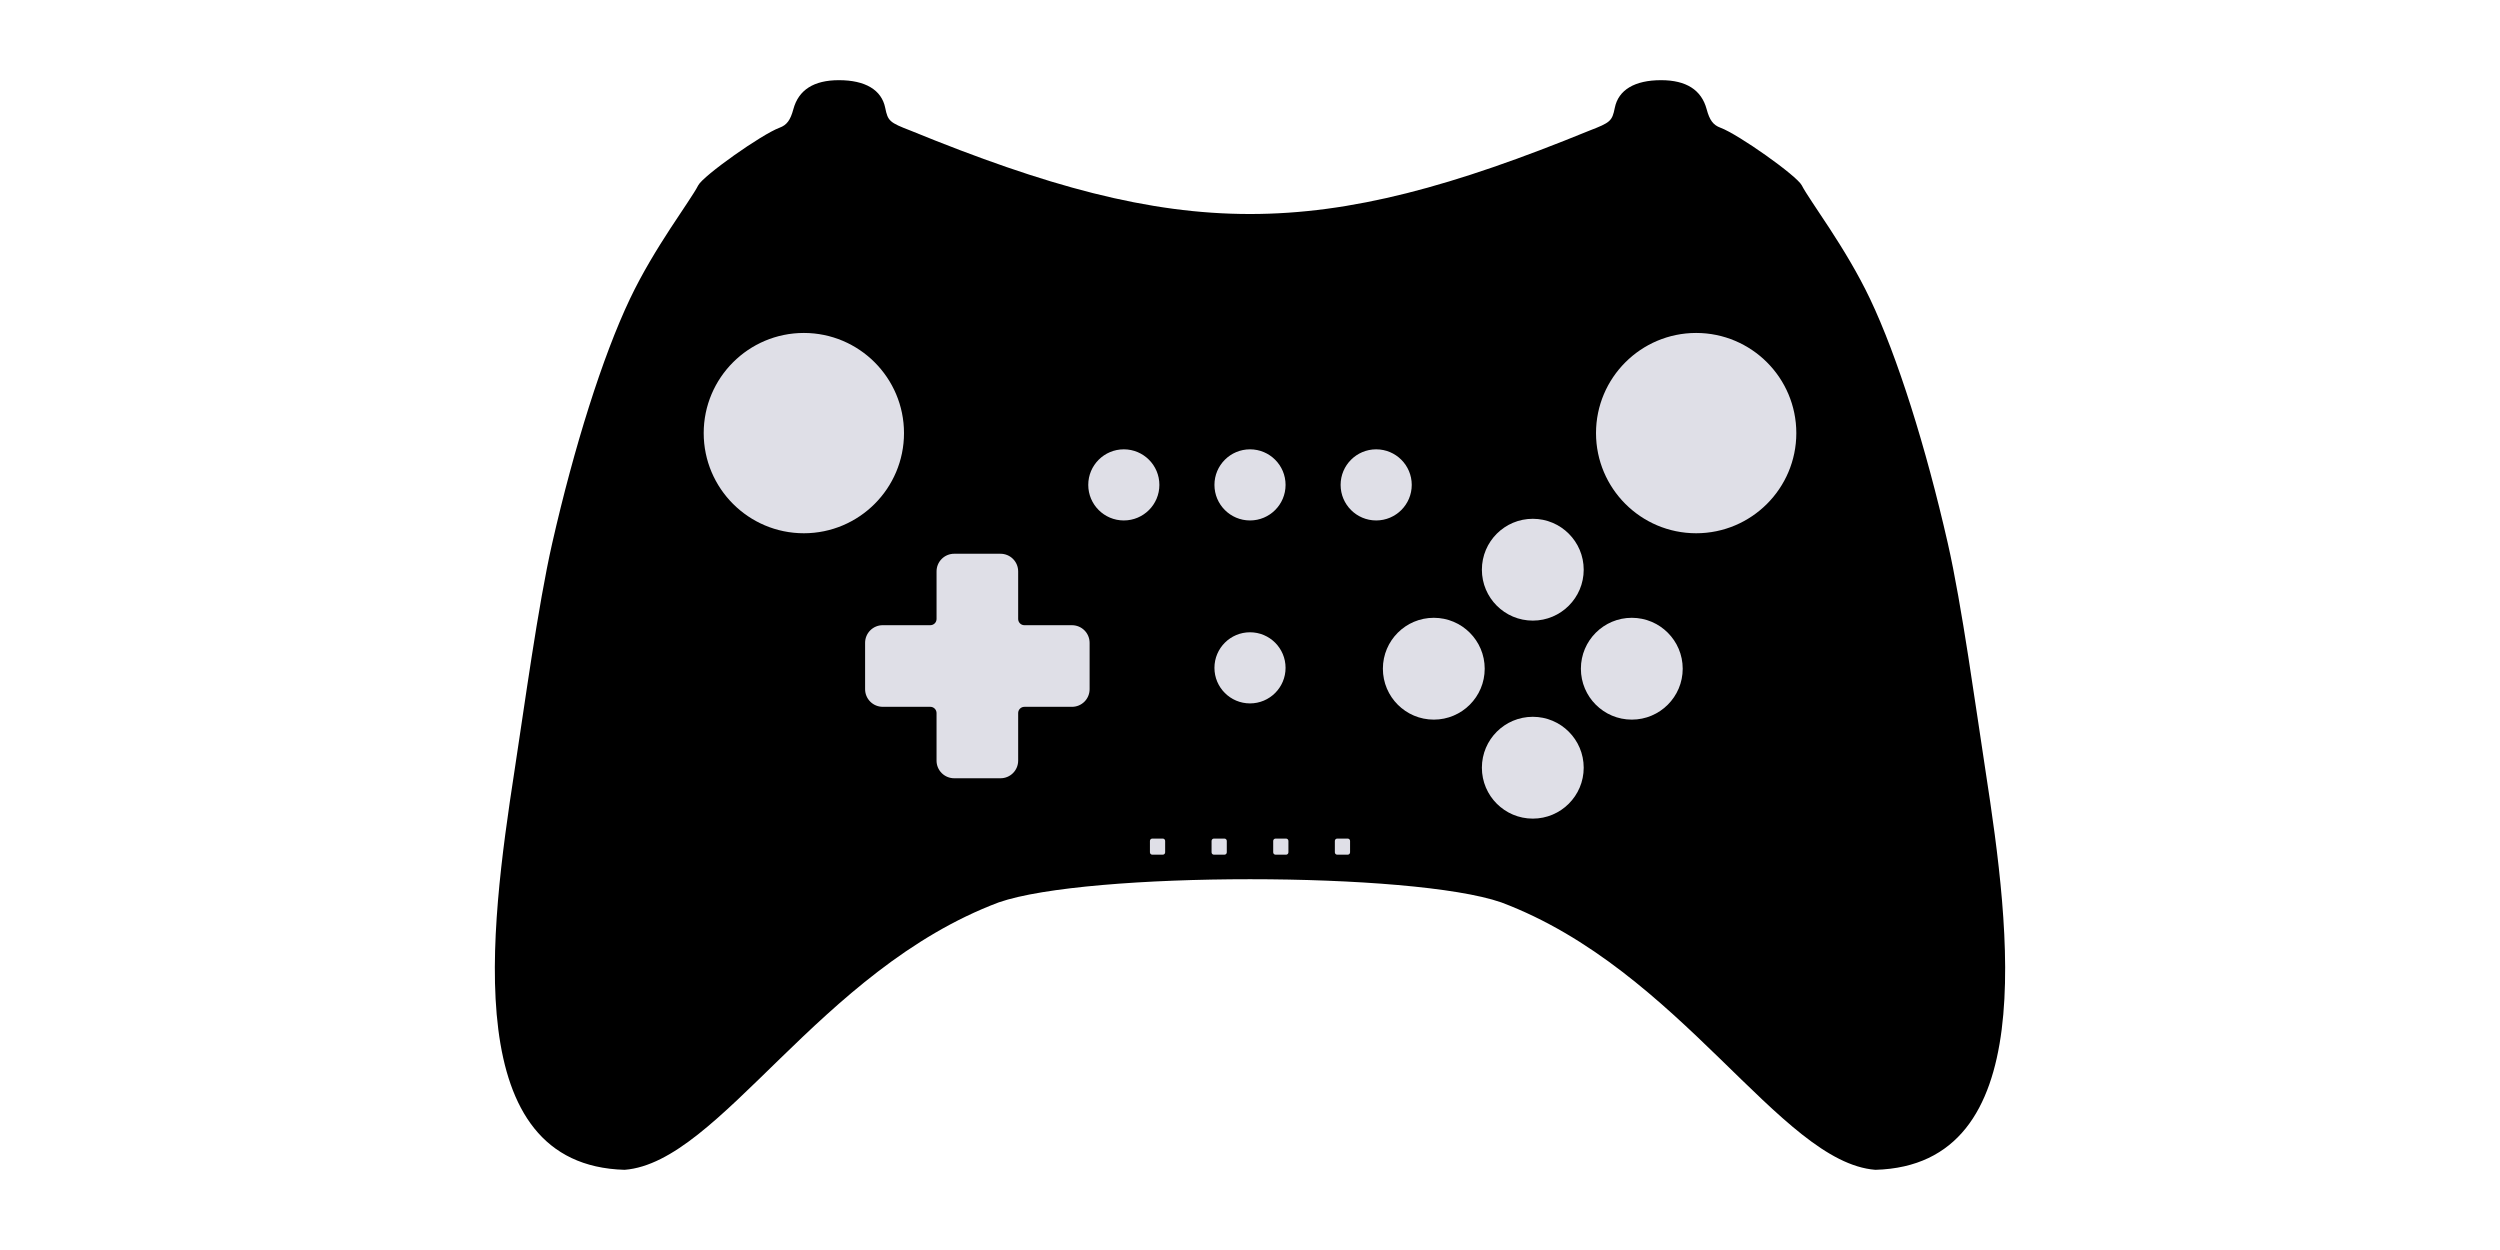
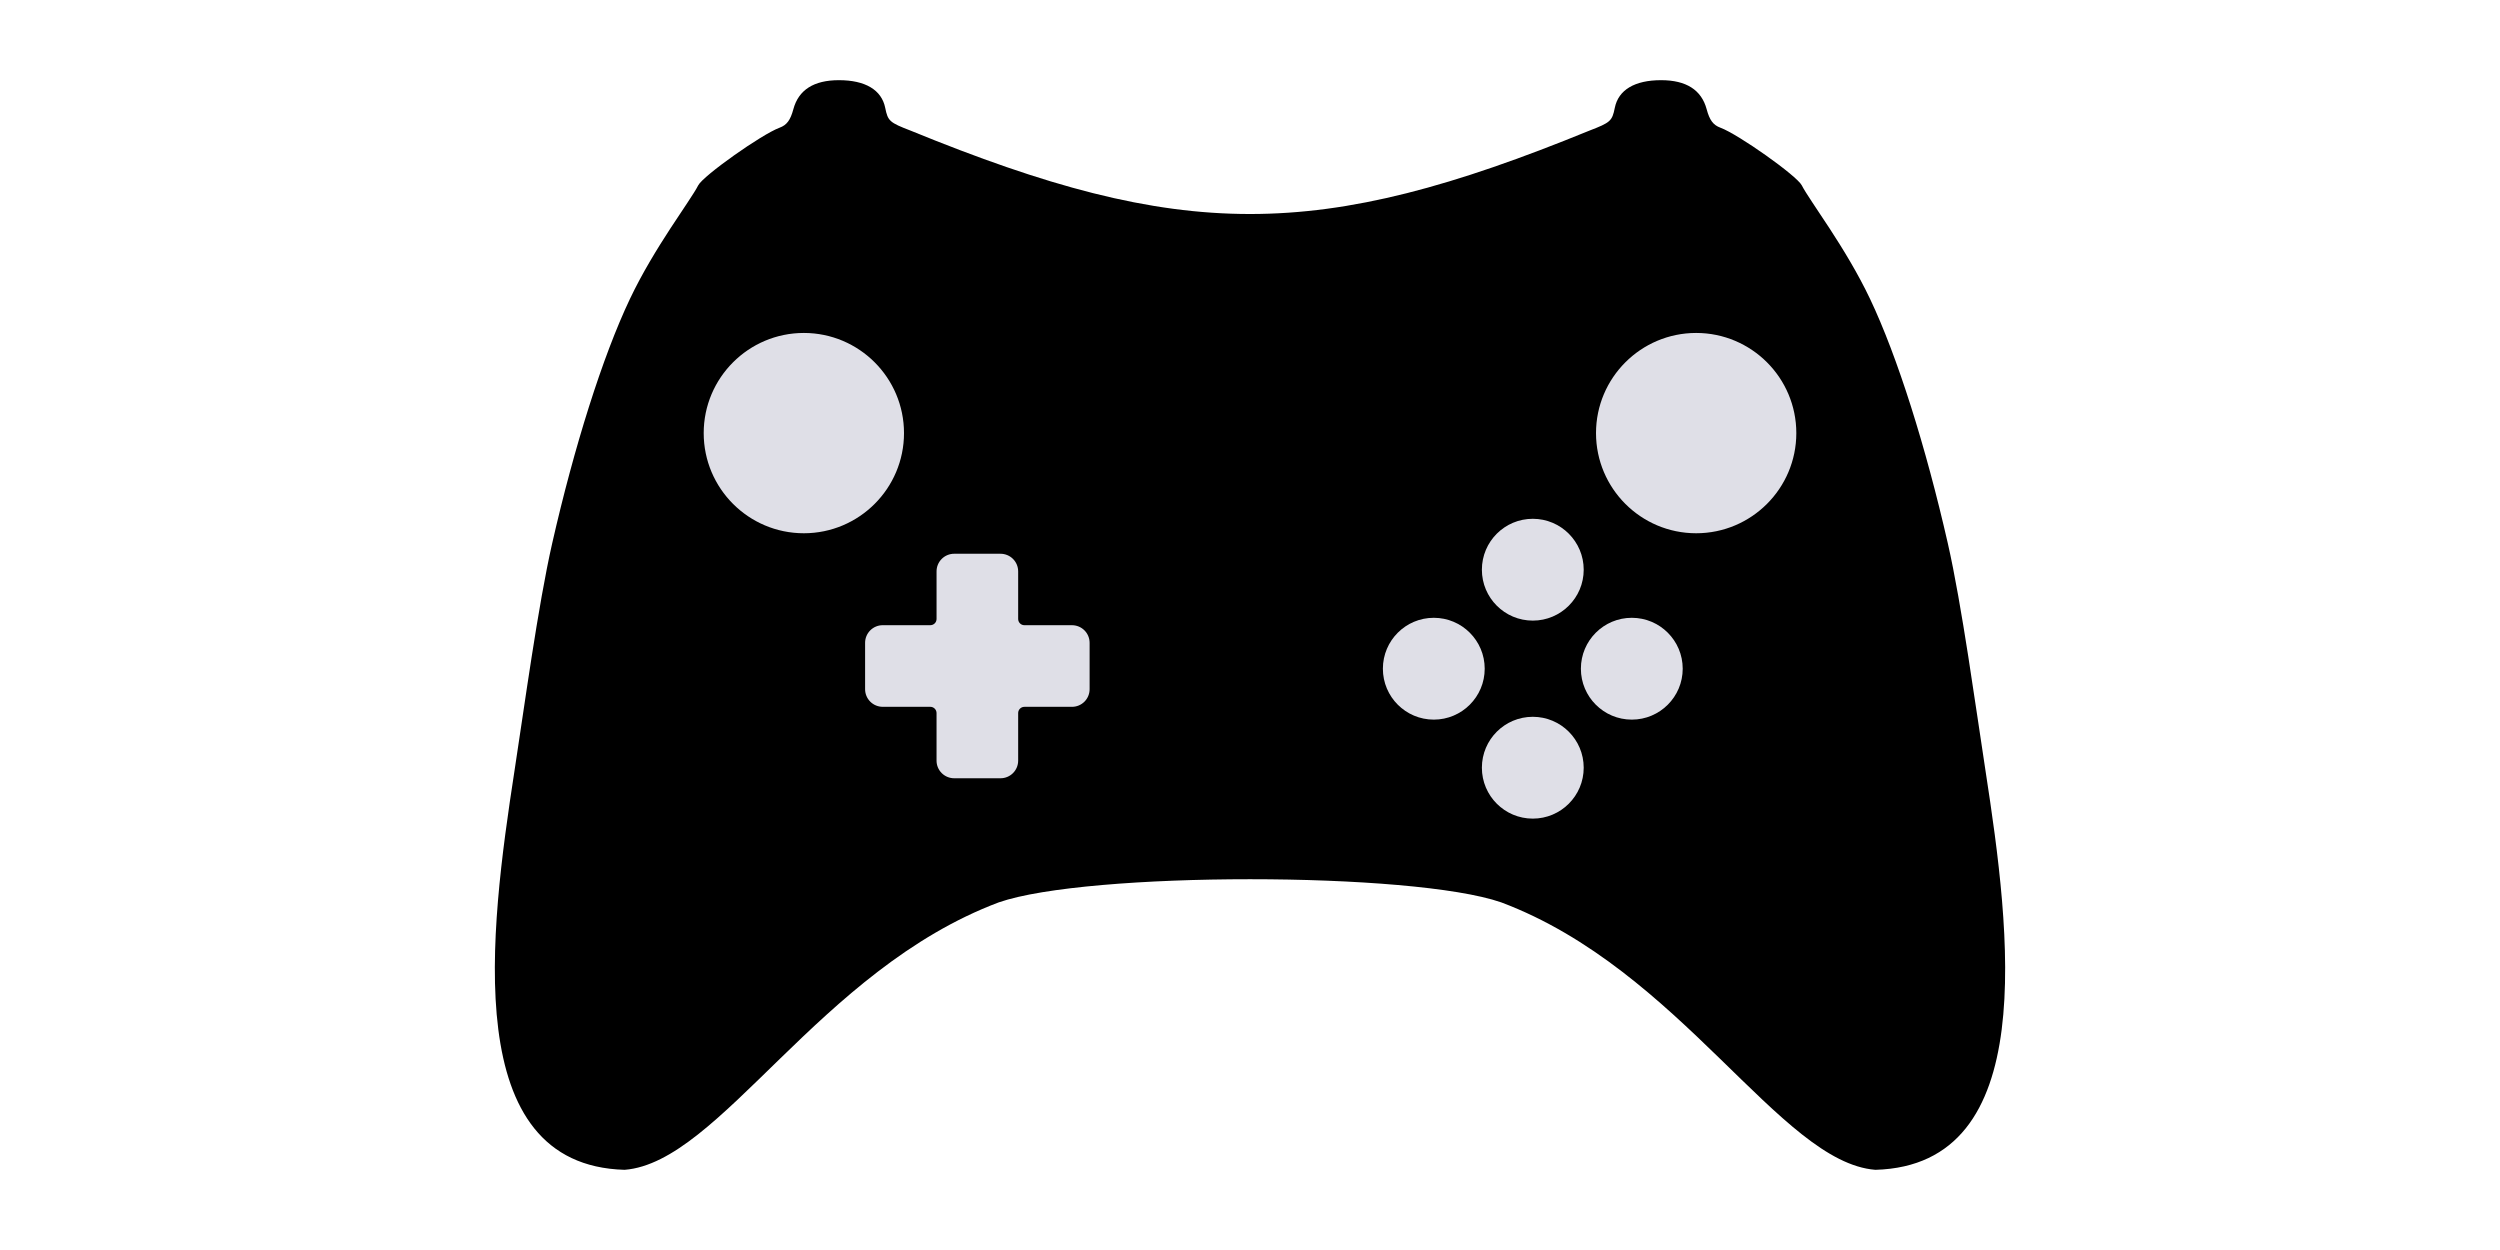
<svg xmlns="http://www.w3.org/2000/svg" xml:space="preserve" width="1000" height="500" version="1.1" id="svg15">
  <defs id="defs15" />
  <path d="M92.236 1.373c1.893.001 3.041.733 3.434 2.191.223.828.495 1.194 1.04 1.395 1.35.497 5.768 3.626 6.136 4.346.616 1.205 3.294 4.658 5.154 8.572 2.067 4.35 4.213 11.178 5.865 18.441 1.065 4.68 2.11 12.393 2.84 17.135 1.89 12.27 4.145 29.778-8.305 30.127-7.197-.565-14.674-15.082-28.228-20.178-6.709-2.328-31.2-2.327-37.906 0-13.555 5.096-21.03 19.613-28.229 20.178-12.45-.349-10.195-17.858-8.305-30.127.731-4.742 1.776-12.456 2.84-17.135 1.653-7.263 3.799-14.092 5.866-18.441 1.86-3.914 4.537-7.367 5.154-8.572.368-.72 4.785-3.85 6.135-4.346.546-.201.818-.567 1.04-1.395.393-1.458 1.541-2.19 3.434-2.191 1.993-.001 3.224.732 3.496 2.086.201.998.325 1.108 1.924 1.723 20.506 8.388 30.706 8.38 51.195 0 1.6-.615 1.723-.725 1.924-1.723.273-1.354 1.503-2.087 3.496-2.086" style="display:inline;fill:#000" transform="matrix(-5.30194 0 0 5.30194 824.578 24.792)" id="path1" />
  <path d="M381.7 221.5a7.05 7.05 0 0 0-7.078 7.083v19.002a2.49 2.49 0 0 1-2.497 2.492h-19.002a7.05 7.05 0 0 0-7.084 7.083v18.483a7.05 7.05 0 0 0 7.084 7.083h19.002a2.49 2.49 0 0 1 2.492 2.492v19.002a7.05 7.05 0 0 0 7.083 7.084h18.488a7.05 7.05 0 0 0 7.078-7.084v-18.997a2.49 2.49 0 0 1 2.492-2.492h19.008a7.05 7.05 0 0 0 7.078-7.083v-18.483a7.05 7.05 0 0 0-7.078-7.083h-19.003a2.49 2.49 0 0 1-2.497-2.492v-19.002a7.05 7.05 0 0 0-7.078-7.083z" style="fill:#dfdfe7;fill-opacity:1;fill-rule:evenodd;stroke:none;stroke-width:3.003;stroke-miterlimit:7;paint-order:stroke markers fill" id="path2" />
-   <circle cx="500.002" cy="267.138" r="14.225" style="font-variation-settings:normal;vector-effect:none;fill:#dfdfe7;fill-opacity:1;fill-rule:evenodd;stroke-width:37.321;stroke-linecap:butt;stroke-linejoin:miter;stroke-miterlimit:4;stroke-dasharray:none;stroke-dashoffset:0;stroke-opacity:1;-inkscape-stroke:none;stop-color:#000" id="circle2" />
-   <g style="fill:#dfdfe7;fill-opacity:1" transform="translate(175.423 24.792)scale(5.30194)" id="g5">
-     <circle cx="61.219" cy="31.906" r="2.683" style="font-variation-settings:normal;opacity:1;vector-effect:none;fill:#dfdfe7;fill-opacity:1;fill-rule:evenodd;stroke-width:7.039;stroke-linecap:butt;stroke-linejoin:miter;stroke-miterlimit:4;stroke-dasharray:none;stroke-dashoffset:0;stroke-opacity:1;-inkscape-stroke:none;stop-color:#000" id="circle3" />
-     <circle cx="70.738" cy="31.906" r="2.683" style="font-variation-settings:normal;opacity:1;vector-effect:none;fill:#dfdfe7;fill-opacity:1;fill-rule:evenodd;stroke-width:7.039;stroke-linecap:butt;stroke-linejoin:miter;stroke-miterlimit:4;stroke-dasharray:none;stroke-dashoffset:0;stroke-opacity:1;-inkscape-stroke:none;stop-color:#000" id="circle4" />
-     <circle cx="-51.699" cy="31.906" r="2.683" style="font-variation-settings:normal;opacity:1;vector-effect:none;fill:#dfdfe7;fill-opacity:1;fill-rule:evenodd;stroke-width:7.039;stroke-linecap:butt;stroke-linejoin:miter;stroke-miterlimit:4;stroke-dasharray:none;stroke-dashoffset:0;stroke-opacity:1;-inkscape-stroke:none;stop-color:#000" transform="scale(-1 1)" id="circle5" />
-   </g>
  <g style="fill:#dfdfe7;fill-opacity:1" transform="translate(559.755 209.246)scale(.91162)" id="g9">
    <circle cx="15.096" cy="63.884" r="22.338" style="font-variation-settings:normal;vector-effect:none;fill:#dfdfe7;fill-opacity:1;fill-rule:evenodd;stroke-width:44.661;stroke-linecap:butt;stroke-linejoin:miter;stroke-miterlimit:4;stroke-dasharray:none;stroke-dashoffset:0;stroke-opacity:1;-inkscape-stroke:none;stop-color:#000" id="circle6" />
    <circle cx="-101.977" cy="63.884" r="22.338" style="font-variation-settings:normal;vector-effect:none;fill:#dfdfe7;fill-opacity:1;fill-rule:evenodd;stroke-width:44.661;stroke-linecap:butt;stroke-linejoin:miter;stroke-miterlimit:4;stroke-dasharray:none;stroke-dashoffset:0;stroke-opacity:1;-inkscape-stroke:none;stop-color:#000" transform="scale(-1 1)" id="circle7" />
    <circle cx="20.443" cy="-58.536" r="22.338" style="font-variation-settings:normal;vector-effect:none;fill:#dfdfe7;fill-opacity:1;fill-rule:evenodd;stroke-width:44.661;stroke-linecap:butt;stroke-linejoin:miter;stroke-miterlimit:4;stroke-dasharray:none;stroke-dashoffset:0;stroke-opacity:1;-inkscape-stroke:none;stop-color:#000" transform="rotate(90)" id="circle8" />
    <circle cx="-107.324" cy="-58.536" r="22.338" style="font-variation-settings:normal;vector-effect:none;fill:#dfdfe7;fill-opacity:1;fill-rule:evenodd;stroke-width:44.661;stroke-linecap:butt;stroke-linejoin:miter;stroke-miterlimit:4;stroke-dasharray:none;stroke-dashoffset:0;stroke-opacity:1;-inkscape-stroke:none;stop-color:#000" transform="scale(1 -1)rotate(90)" id="circle9" />
-   </g>
-   <g style="fill:#dfdfe7;fill-opacity:1" transform="translate(175.423 24.792)scale(5.30194)" id="g12">
-     <rect width="1.148" height="1.215" x="53.669" y="58.59" ry=".177" style="opacity:1;fill:#dfdfe7;fill-opacity:1" id="rect9" />
-     <rect width="1.148" height="1.215" x="58.319" y="58.59" ry=".177" style="opacity:1;fill:#dfdfe7;fill-opacity:1" id="rect10" />
-     <rect width="1.148" height="1.215" x="62.969" y="58.59" ry=".177" style="opacity:1;fill:#dfdfe7;fill-opacity:1" id="rect11" />
-     <rect width="1.148" height="1.215" x="67.62" y="58.59" ry=".177" style="opacity:1;fill:#dfdfe7;fill-opacity:1" id="rect12" />
  </g>
  <g style="fill:#dfdfe7;fill-opacity:1" id="g13">
    <path d="M 704.621,563 C 680,563 660,583 660,607.621 c 0,24.621 20,44.621 44.62,44.621 24.622,0 44.622,-20 44.622,-44.62 0,-24.622 -20,-44.622 -44.621,-44.622" style="baseline-shift:baseline;display:inline;overflow:visible;vector-effect:none;fill:#dfdfe7;fill-opacity:1;stop-color:#000000" transform="matrix(0.8978,0,0,0.8978,45.858,-372.28)" id="path13" />
  </g>
  <g style="fill:#dfdfe7;fill-opacity:1" id="g15">
    <path d="M 704.621,563 C 680,563 660,583 660,607.621 c 0,24.621 20,44.621 44.62,44.621 24.622,0 44.622,-20 44.622,-44.62 0,-24.622 -20,-44.622 -44.621,-44.622" style="baseline-shift:baseline;display:inline;overflow:visible;vector-effect:none;fill:#dfdfe7;fill-opacity:1;stop-color:#000000" transform="matrix(0.8978,0,0,0.8978,-311.068,-372.28)" id="path15" />
  </g>
</svg>
